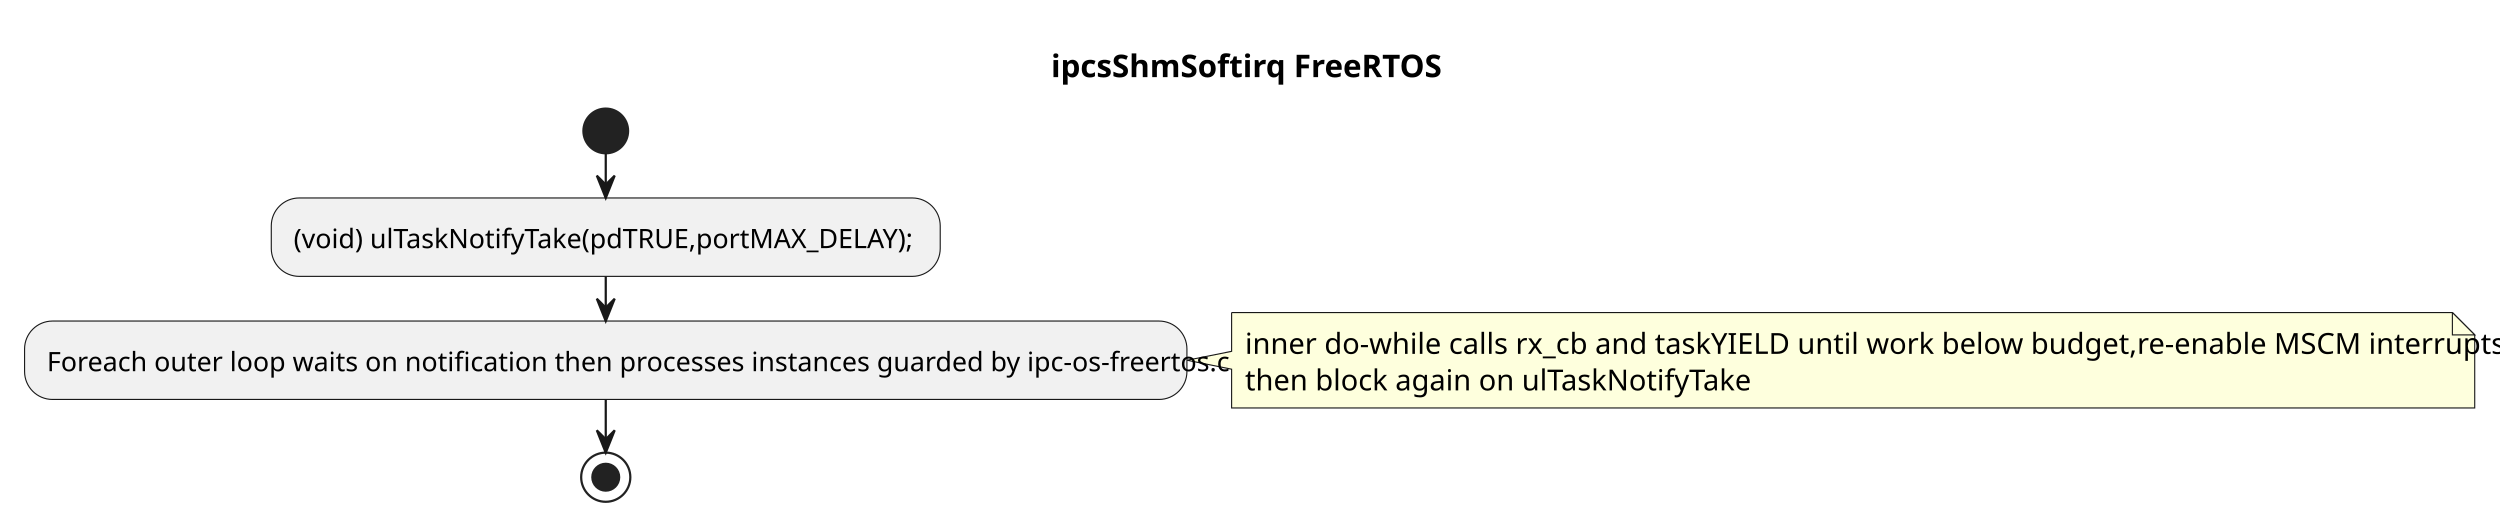
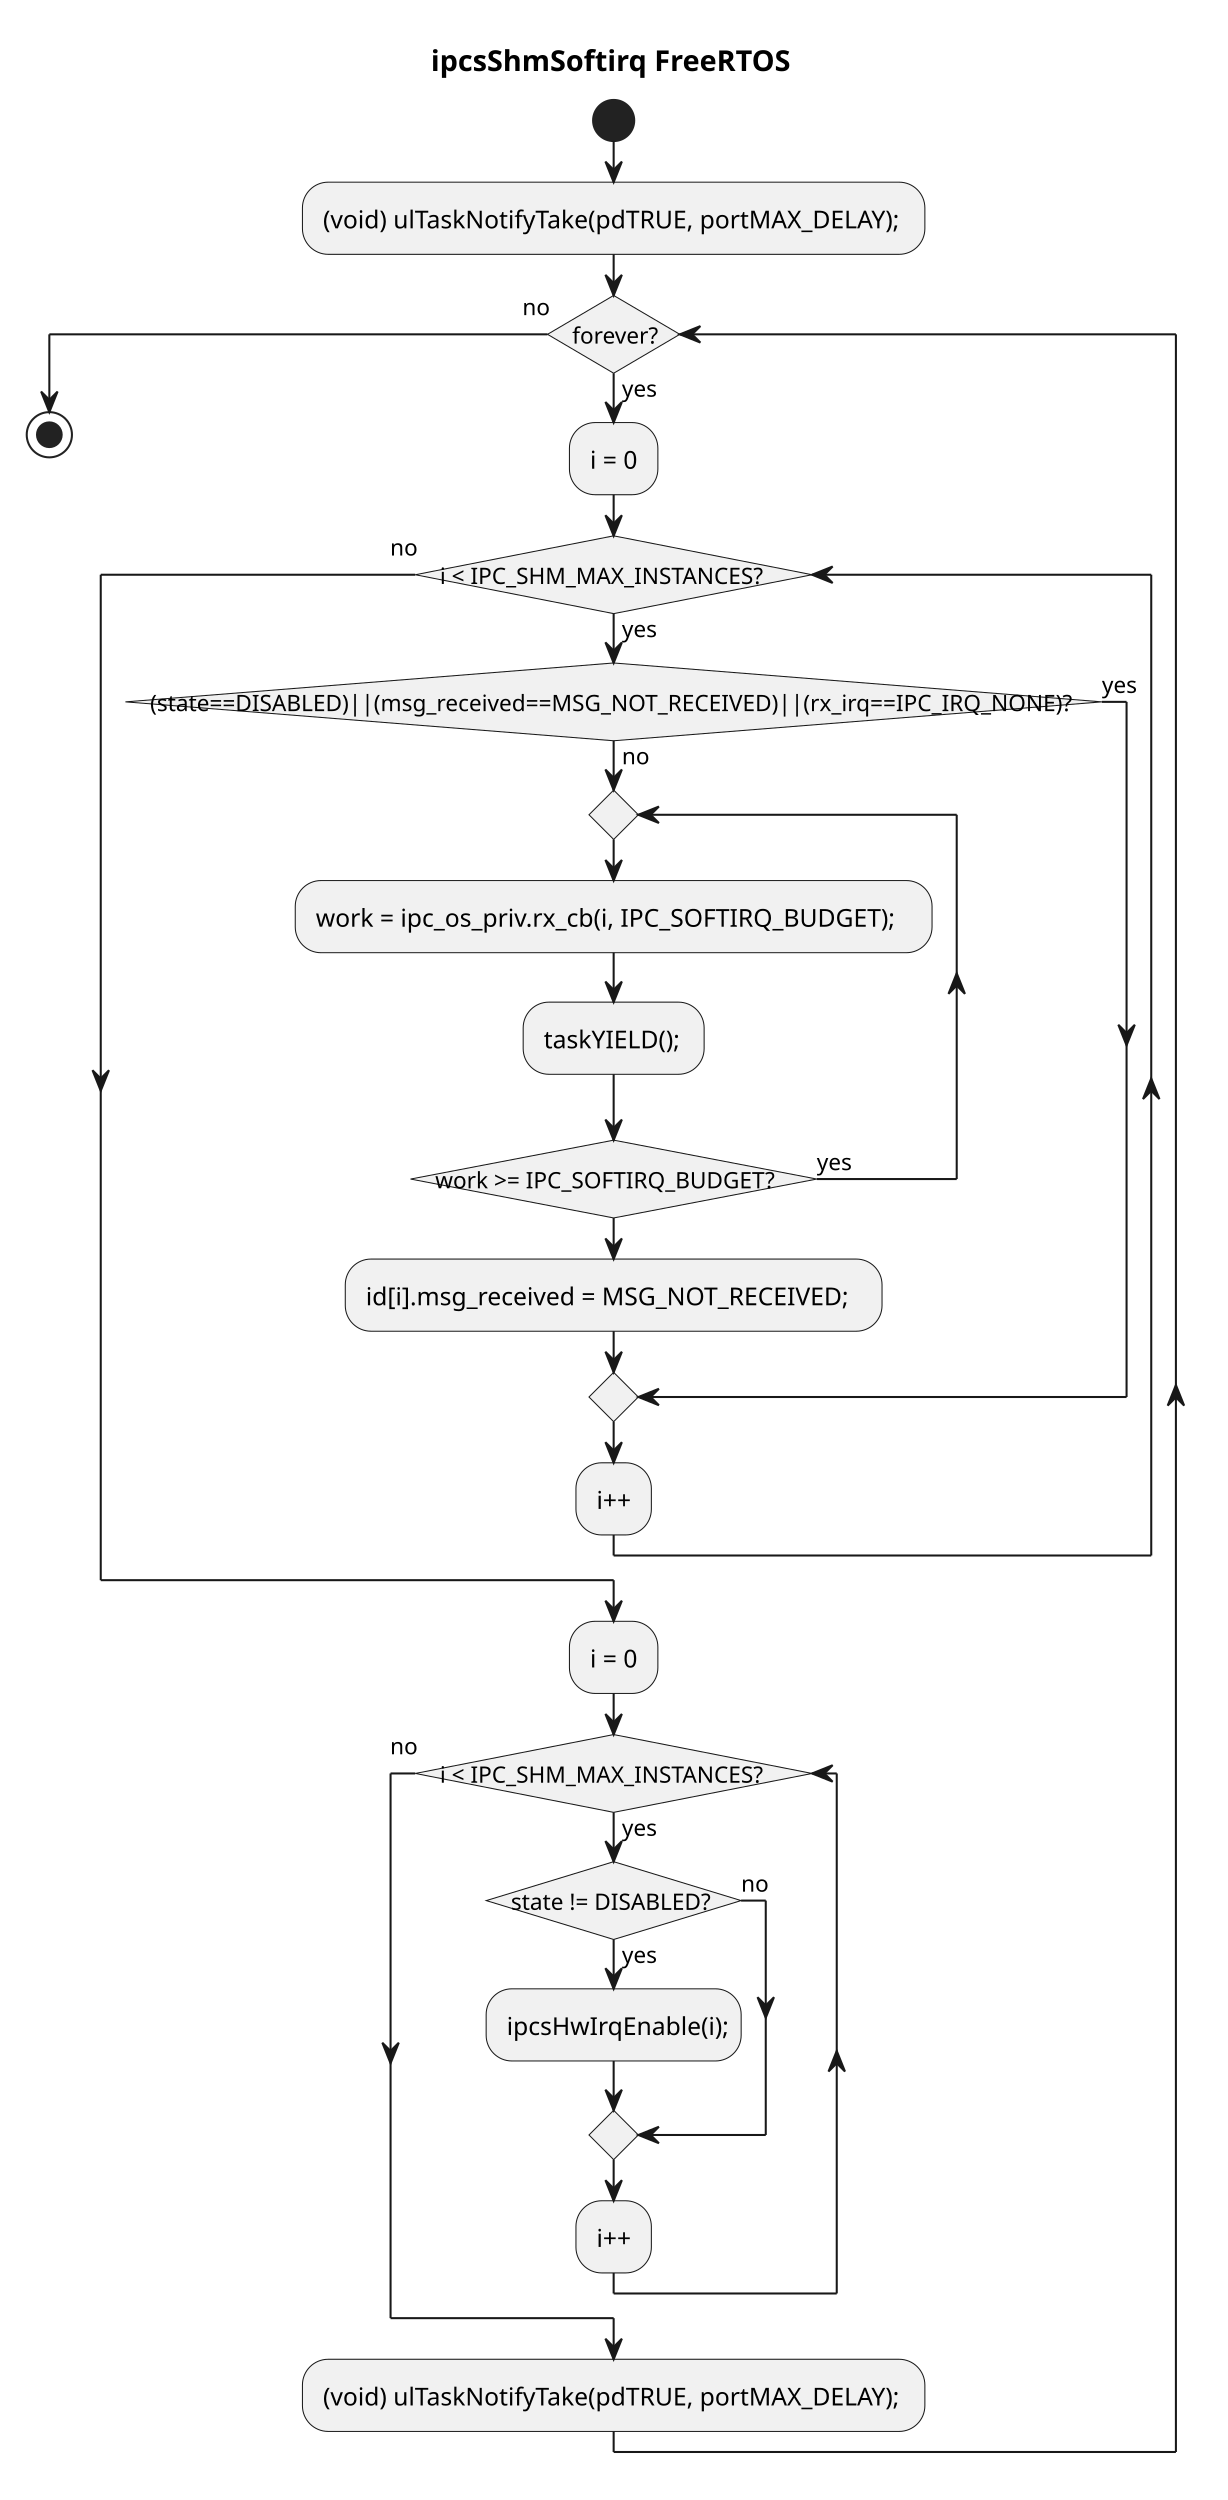
- <svg xmlns="http://www.w3.org/2000/svg" contentStyleType="text/css" data-diagram-type="ACTIVITY" height="235px" preserveAspectRatio="none" style="width:1119px;height:235px;background:#FFFFFF;" version="1.1" viewBox="0 0 1119 235" width="1119px" zoomAndPan="magnify">
+ <svg xmlns="http://www.w3.org/2000/svg" contentStyleType="text/css" data-diagram-type="ACTIVITY" height="1216px" preserveAspectRatio="none" style="width:597px;height:1216px;background:#FFFFFF;" version="1.1" viewBox="0 0 597 1216" width="597px" zoomAndPan="magnify">
  <defs />
  <g>
    <g class="title" data-source-line="4">
-       <text fill="#000000" font-family="sans-serif" font-size="14" font-weight="bold" lengthAdjust="spacing" textLength="175.807" x="470.44" y="34.533">ipcsShmSoftirq FreeRTOS</text>
+       <text fill="#000000" font-family="sans-serif" font-size="14" font-weight="bold" lengthAdjust="spacing" textLength="175.807" x="209.578" y="34.533">ipcsShmSoftirq FreeRTOS</text>
    </g>
-     <ellipse cx="271.134" cy="58.609" fill="#222222" rx="10" ry="10" style="stroke:#222222;stroke-width:1;" />
-     <rect fill="#F1F1F1" height="35.094" rx="12.5" ry="12.5" style="stroke:#181818;stroke-width:0.5;" width="299.416" x="121.426" y="88.609" />
-     <text fill="#000000" font-family="sans-serif" font-size="12" lengthAdjust="spacing" textLength="279.416" x="131.426" y="111.066">(void) ulTaskNotifyTake(pdTRUE,portMAX_DELAY);</text>
-     <path d="M551.268,139.898 L551.268,157.25 L531.268,161.25 L551.268,165.25 L551.268,182.602 A0,0 0 0 0 551.268,182.602 L1107.686,182.602 A0,0 0 0 0 1107.686,182.602 L1107.686,149.898 L1097.686,139.898 L551.268,139.898 A0,0 0 0 0 551.268,139.898" fill="#FEFFDD" style="stroke:#181818;stroke-width:0.5;" />
-     <path d="M1097.686,139.898 L1097.686,149.898 L1107.686,149.898 L1097.686,139.898" fill="#FEFFDD" style="stroke:#181818;stroke-width:0.5;" />
-     <text fill="#000000" font-family="sans-serif" font-size="13" lengthAdjust="spacing" textLength="535.418" x="557.268" y="158.394">inner do-while calls rx_cb and taskYIELD until work below budget,re-enable MSCM interrupts</text>
-     <text fill="#000000" font-family="sans-serif" font-size="13" lengthAdjust="spacing" textLength="216.785" x="557.268" y="174.745">then block again on ulTaskNotifyTake</text>
-     <rect fill="#F1F1F1" height="35.094" rx="12.5" ry="12.5" style="stroke:#181818;stroke-width:0.5;" width="520.268" x="11" y="143.703" />
-     <text fill="#000000" font-family="sans-serif" font-size="12" lengthAdjust="spacing" textLength="500.268" x="21" y="166.16">Foreach outer loop waits on notification then processes instances guarded by ipc-os-freertos.c</text>
-     <ellipse cx="271.134" cy="213.602" fill="none" rx="11" ry="11" style="stroke:#222222;stroke-width:1;" />
-     <ellipse cx="271.134" cy="213.602" fill="#222222" rx="6" ry="6" style="stroke:#222222;stroke-width:1;" />
-     <line style="stroke:#181818;stroke-width:1;" x1="271.134" x2="271.134" y1="68.609" y2="88.609" />
-     <polygon fill="#181818" points="267.134,78.609,271.134,88.609,275.134,78.609,271.134,82.609" style="stroke:#181818;stroke-width:1;" />
-     <line style="stroke:#181818;stroke-width:1;" x1="271.134" x2="271.134" y1="123.703" y2="143.703" />
-     <polygon fill="#181818" points="267.134,133.703,271.134,143.703,275.134,133.703,271.134,137.703" style="stroke:#181818;stroke-width:1;" />
-     <line style="stroke:#181818;stroke-width:1;" x1="271.134" x2="271.134" y1="178.797" y2="202.602" />
-     <polygon fill="#181818" points="267.134,192.602,271.134,202.602,275.134,192.602,271.134,196.602" style="stroke:#181818;stroke-width:1;" />
+     <ellipse cx="298.481" cy="58.609" fill="#222222" rx="10" ry="10" style="stroke:#222222;stroke-width:1;" />
+     <rect fill="#F1F1F1" height="35.094" rx="12.5" ry="12.5" style="stroke:#181818;stroke-width:0.5;" width="302.75" x="147.106" y="88.609" />
+     <text fill="#000000" font-family="sans-serif" font-size="12" lengthAdjust="spacing" textLength="282.75" x="157.106" y="111.066">(void) ulTaskNotifyTake(pdTRUE, portMAX_DELAY);</text>
+     <rect fill="#F1F1F1" height="35.094" rx="12.5" ry="12.5" style="stroke:#181818;stroke-width:0.5;" width="43.016" x="276.973" y="205.539" />
+     <text fill="#000000" font-family="sans-serif" font-size="12" lengthAdjust="spacing" textLength="23.016" x="286.973" y="227.996">i = 0</text>
+     <rect fill="#F1F1F1" height="35.094" rx="12.5" ry="12.5" style="stroke:#181818;stroke-width:0.5;" width="309.734" x="143.614" y="428.305" />
+     <text fill="#000000" font-family="sans-serif" font-size="12" lengthAdjust="spacing" textLength="289.734" x="153.614" y="450.762">work = ipc_os_priv.rx_cb(i, IPC_SOFTIRQ_BUDGET);</text>
+     <rect fill="#F1F1F1" height="35.094" rx="12.5" ry="12.5" style="stroke:#181818;stroke-width:0.5;" width="88.016" x="254.473" y="487.44" />
+     <text fill="#000000" font-family="sans-serif" font-size="12" lengthAdjust="spacing" textLength="68.016" x="264.473" y="509.897">taskYIELD();</text>
+     <polygon fill="#F1F1F1" points="298.481,384.305,310.481,396.305,298.481,408.305,286.481,396.305,298.481,384.305" style="stroke:#181818;stroke-width:0.5;" />
+     <polygon fill="#F1F1F1" points="298.481,554.574,397.281,573.492,298.481,592.41,199.682,573.492" style="stroke:#181818;stroke-width:0.5;" />
+     <text fill="#000000" font-family="sans-serif" font-size="11" lengthAdjust="spacing" textLength="173.599" x="211.682" y="577.993">work &gt;= IPC_SOFTIRQ_BUDGET?</text>
+     <text fill="#000000" font-family="sans-serif" font-size="11" lengthAdjust="spacing" textLength="17.118" x="397.281" y="569.157">yes</text>
+     <rect fill="#F1F1F1" height="35.094" rx="12.5" ry="12.5" style="stroke:#181818;stroke-width:0.5;" width="261.078" x="167.942" y="612.41" />
+     <text fill="#000000" font-family="sans-serif" font-size="12" lengthAdjust="spacing" textLength="241.078" x="177.942" y="634.867">id[i].msg_received = MSG_NOT_RECEIVED;</text>
+     <polygon fill="#F1F1F1" points="298.481,322.469,535.962,341.387,298.481,360.305,61,341.387" style="stroke:#181818;stroke-width:0.5;" />
+     <text fill="#000000" font-family="sans-serif" font-size="11" lengthAdjust="spacing" textLength="12.235" x="302.481" y="371.724">no</text>
+     <text fill="#000000" font-family="sans-serif" font-size="11" lengthAdjust="spacing" textLength="450.962" x="73" y="345.888">(state==DISABLED)||(msg_received==MSG_NOT_RECEIVED)||(rx_irq==IPC_IRQ_NONE)?</text>
+     <text fill="#000000" font-family="sans-serif" font-size="11" lengthAdjust="spacing" textLength="17.118" x="535.962" y="337.052">yes</text>
+     <polygon fill="#F1F1F1" points="298.481,667.504,310.481,679.504,298.481,691.504,286.481,679.504,298.481,667.504" style="stroke:#181818;stroke-width:0.5;" />
+     <rect fill="#F1F1F1" height="35.094" rx="12.5" ry="12.5" style="stroke:#181818;stroke-width:0.5;" width="36.682" x="280.14" y="711.504" />
+     <text fill="#000000" font-family="sans-serif" font-size="12" lengthAdjust="spacing" textLength="16.682" x="290.14" y="733.961">i++</text>
+     <polygon fill="#F1F1F1" points="298.481,260.633,394.993,279.551,298.481,298.469,201.97,279.551" style="stroke:#181818;stroke-width:0.5;" />
+     <text fill="#000000" font-family="sans-serif" font-size="11" lengthAdjust="spacing" textLength="17.118" x="302.481" y="309.888">yes</text>
+     <text fill="#000000" font-family="sans-serif" font-size="11" lengthAdjust="spacing" textLength="169.023" x="213.97" y="284.052">i &lt; IPC_SHM_MAX_INSTANCES?</text>
+     <text fill="#000000" font-family="sans-serif" font-size="11" lengthAdjust="spacing" textLength="12.235" x="189.734" y="270.216">no</text>
+     <rect fill="#F1F1F1" height="35.094" rx="12.5" ry="12.5" style="stroke:#181818;stroke-width:0.5;" width="43.016" x="276.973" y="788.598" />
+     <text fill="#000000" font-family="sans-serif" font-size="12" lengthAdjust="spacing" textLength="23.016" x="286.973" y="811.055">i = 0</text>
+     <rect fill="#F1F1F1" height="35.094" rx="12.5" ry="12.5" style="stroke:#181818;stroke-width:0.5;" width="124.033" x="236.465" y="967.363" />
+     <text fill="#000000" font-family="sans-serif" font-size="12" lengthAdjust="spacing" textLength="104.033" x="246.465" y="989.82">ipcsHwIrqEnable(i);</text>
+     <polygon fill="#F1F1F1" points="298.481,905.527,360.465,924.445,298.481,943.363,236.498,924.445" style="stroke:#181818;stroke-width:0.5;" />
+     <text fill="#000000" font-family="sans-serif" font-size="11" lengthAdjust="spacing" textLength="17.118" x="302.481" y="954.782">yes</text>
+     <text fill="#000000" font-family="sans-serif" font-size="11" lengthAdjust="spacing" textLength="99.967" x="248.498" y="928.946">state != DISABLED?</text>
+     <text fill="#000000" font-family="sans-serif" font-size="11" lengthAdjust="spacing" textLength="12.235" x="360.465" y="920.11">no</text>
+     <polygon fill="#F1F1F1" points="298.481,1026.457,310.481,1038.457,298.481,1050.457,286.481,1038.457,298.481,1026.457" style="stroke:#181818;stroke-width:0.5;" />
+     <rect fill="#F1F1F1" height="35.094" rx="12.5" ry="12.5" style="stroke:#181818;stroke-width:0.5;" width="36.682" x="280.14" y="1070.457" />
+     <text fill="#000000" font-family="sans-serif" font-size="12" lengthAdjust="spacing" textLength="16.682" x="290.14" y="1092.914">i++</text>
+     <polygon fill="#F1F1F1" points="298.481,843.691,394.993,862.609,298.481,881.527,201.97,862.609" style="stroke:#181818;stroke-width:0.5;" />
+     <text fill="#000000" font-family="sans-serif" font-size="11" lengthAdjust="spacing" textLength="17.118" x="302.481" y="892.946">yes</text>
+     <text fill="#000000" font-family="sans-serif" font-size="11" lengthAdjust="spacing" textLength="169.023" x="213.97" y="867.11">i &lt; IPC_SHM_MAX_INSTANCES?</text>
+     <text fill="#000000" font-family="sans-serif" font-size="11" lengthAdjust="spacing" textLength="12.235" x="189.734" y="853.274">no</text>
+     <rect fill="#F1F1F1" height="35.094" rx="12.5" ry="12.5" style="stroke:#181818;stroke-width:0.5;" width="302.75" x="147.106" y="1147.551" />
+     <text fill="#000000" font-family="sans-serif" font-size="12" lengthAdjust="spacing" textLength="282.75" x="157.106" y="1170.008">(void) ulTaskNotifyTake(pdTRUE, portMAX_DELAY);</text>
+     <polygon fill="#F1F1F1" points="298.481,143.703,330.658,162.621,298.481,181.539,266.305,162.621" style="stroke:#181818;stroke-width:0.5;" />
+     <text fill="#000000" font-family="sans-serif" font-size="11" lengthAdjust="spacing" textLength="17.118" x="302.481" y="192.958">yes</text>
+     <text fill="#000000" font-family="sans-serif" font-size="11" lengthAdjust="spacing" textLength="40.353" x="278.305" y="167.122">forever?</text>
+     <text fill="#000000" font-family="sans-serif" font-size="11" lengthAdjust="spacing" textLength="12.235" x="254.069" y="153.286">no</text>
+     <ellipse cx="24" cy="211.457" fill="none" rx="11" ry="11" style="stroke:#222222;stroke-width:1;" />
+     <ellipse cx="24" cy="211.457" fill="#222222" rx="6" ry="6" style="stroke:#222222;stroke-width:1;" />
+     <line style="stroke:#181818;stroke-width:1;" x1="298.481" x2="298.481" y1="68.609" y2="88.609" />
+     <polygon fill="#181818" points="294.481,78.609,298.481,88.609,302.481,78.609,298.481,82.609" style="stroke:#181818;stroke-width:1;" />
+     <line style="stroke:#181818;stroke-width:1;" x1="298.481" x2="298.481" y1="463.398" y2="487.44" />
+     <polygon fill="#181818" points="294.481,477.44,298.481,487.44,302.481,477.44,298.481,481.44" style="stroke:#181818;stroke-width:1;" />
+     <line style="stroke:#181818;stroke-width:1;" x1="298.481" x2="298.481" y1="408.305" y2="428.305" />
+     <polygon fill="#181818" points="294.481,418.305,298.481,428.305,302.481,418.305,298.481,422.305" style="stroke:#181818;stroke-width:1;" />
+     <line style="stroke:#181818;stroke-width:1;" x1="397.281" x2="465.348" y1="573.492" y2="573.492" />
+     <polygon fill="#181818" points="461.348,483.398,465.348,473.398,469.348,483.398,465.348,479.398" style="stroke:#181818;stroke-width:1;" />
+     <line style="stroke:#181818;stroke-width:1;" x1="465.348" x2="465.348" y1="396.305" y2="573.492" />
+     <line style="stroke:#181818;stroke-width:1;" x1="465.348" x2="310.481" y1="396.305" y2="396.305" />
+     <polygon fill="#181818" points="320.481,392.305,310.481,396.305,320.481,400.305,316.481,396.305" style="stroke:#181818;stroke-width:1;" />
+     <line style="stroke:#181818;stroke-width:1;" x1="298.481" x2="298.481" y1="522.533" y2="554.574" />
+     <polygon fill="#181818" points="294.481,544.574,298.481,554.574,302.481,544.574,298.481,548.574" style="stroke:#181818;stroke-width:1;" />
+     <line style="stroke:#181818;stroke-width:1;" x1="298.481" x2="298.481" y1="592.41" y2="612.41" />
+     <polygon fill="#181818" points="294.481,602.41,298.481,612.41,302.481,602.41,298.481,606.41" style="stroke:#181818;stroke-width:1;" />
+     <line style="stroke:#181818;stroke-width:1;" x1="298.481" x2="298.481" y1="360.305" y2="384.305" />
+     <polygon fill="#181818" points="294.481,374.305,298.481,384.305,302.481,374.305,298.481,378.305" style="stroke:#181818;stroke-width:1;" />
+     <line style="stroke:#181818;stroke-width:1;" x1="535.962" x2="547.962" y1="341.387" y2="341.387" />
+     <polygon fill="#181818" points="543.962,498.445,547.962,508.445,551.962,498.445,547.962,502.445" style="stroke:#181818;stroke-width:1;" />
+     <line style="stroke:#181818;stroke-width:1;" x1="547.962" x2="547.962" y1="341.387" y2="679.504" />
+     <line style="stroke:#181818;stroke-width:1;" x1="547.962" x2="310.481" y1="679.504" y2="679.504" />
+     <polygon fill="#181818" points="320.481,675.504,310.481,679.504,320.481,683.504,316.481,679.504" style="stroke:#181818;stroke-width:1;" />
+     <line style="stroke:#181818;stroke-width:1;" x1="298.481" x2="298.481" y1="647.504" y2="667.504" />
+     <polygon fill="#181818" points="294.481,657.504,298.481,667.504,302.481,657.504,298.481,661.504" style="stroke:#181818;stroke-width:1;" />
+     <line style="stroke:#181818;stroke-width:1;" x1="298.481" x2="298.481" y1="691.504" y2="711.504" />
+     <polygon fill="#181818" points="294.481,701.504,298.481,711.504,302.481,701.504,298.481,705.504" style="stroke:#181818;stroke-width:1;" />
+     <line style="stroke:#181818;stroke-width:1;" x1="298.481" x2="298.481" y1="298.469" y2="322.469" />
+     <polygon fill="#181818" points="294.481,312.469,298.481,322.469,302.481,312.469,298.481,316.469" style="stroke:#181818;stroke-width:1;" />
+     <line style="stroke:#181818;stroke-width:1;" x1="298.481" x2="298.481" y1="746.598" y2="756.598" />
+     <line style="stroke:#181818;stroke-width:1;" x1="298.481" x2="559.962" y1="756.598" y2="756.598" />
+     <polygon fill="#181818" points="555.962,534.574,559.962,524.574,563.962,534.574,559.962,530.574" style="stroke:#181818;stroke-width:1;" />
+     <line style="stroke:#181818;stroke-width:1;" x1="559.962" x2="559.962" y1="279.551" y2="756.598" />
+     <line style="stroke:#181818;stroke-width:1;" x1="559.962" x2="394.993" y1="279.551" y2="279.551" />
+     <polygon fill="#181818" points="404.993,275.551,394.993,279.551,404.993,283.551,400.993,279.551" style="stroke:#181818;stroke-width:1;" />
+     <line style="stroke:#181818;stroke-width:1;" x1="201.97" x2="49" y1="279.551" y2="279.551" />
+     <polygon fill="#181818" points="45,520.574,49,530.574,53,520.574,49,524.574" style="stroke:#181818;stroke-width:1;" />
+     <line style="stroke:#181818;stroke-width:1;" x1="49" x2="49" y1="279.551" y2="768.598" />
+     <line style="stroke:#181818;stroke-width:1;" x1="49" x2="298.481" y1="768.598" y2="768.598" />
+     <line style="stroke:#181818;stroke-width:1;" x1="298.481" x2="298.481" y1="768.598" y2="788.598" />
+     <polygon fill="#181818" points="294.481,778.598,298.481,788.598,302.481,778.598,298.481,782.598" style="stroke:#181818;stroke-width:1;" />
+     <line style="stroke:#181818;stroke-width:1;" x1="298.481" x2="298.481" y1="240.633" y2="260.633" />
+     <polygon fill="#181818" points="294.481,250.633,298.481,260.633,302.481,250.633,298.481,254.633" style="stroke:#181818;stroke-width:1;" />
+     <line style="stroke:#181818;stroke-width:1;" x1="298.481" x2="298.481" y1="943.363" y2="967.363" />
+     <polygon fill="#181818" points="294.481,957.363,298.481,967.363,302.481,957.363,298.481,961.363" style="stroke:#181818;stroke-width:1;" />
+     <line style="stroke:#181818;stroke-width:1;" x1="360.465" x2="372.465" y1="924.445" y2="924.445" />
+     <polygon fill="#181818" points="368.465,971.451,372.465,981.451,376.465,971.451,372.465,975.451" style="stroke:#181818;stroke-width:1;" />
+     <line style="stroke:#181818;stroke-width:1;" x1="372.465" x2="372.465" y1="924.445" y2="1038.457" />
+     <line style="stroke:#181818;stroke-width:1;" x1="372.465" x2="310.481" y1="1038.457" y2="1038.457" />
+     <polygon fill="#181818" points="320.481,1034.457,310.481,1038.457,320.481,1042.457,316.481,1038.457" style="stroke:#181818;stroke-width:1;" />
+     <line style="stroke:#181818;stroke-width:1;" x1="298.481" x2="298.481" y1="1002.457" y2="1026.457" />
+     <polygon fill="#181818" points="294.481,1016.457,298.481,1026.457,302.481,1016.457,298.481,1020.457" style="stroke:#181818;stroke-width:1;" />
+     <line style="stroke:#181818;stroke-width:1;" x1="298.481" x2="298.481" y1="1050.457" y2="1070.457" />
+     <polygon fill="#181818" points="294.481,1060.457,298.481,1070.457,302.481,1060.457,298.481,1064.457" style="stroke:#181818;stroke-width:1;" />
+     <line style="stroke:#181818;stroke-width:1;" x1="298.481" x2="298.481" y1="881.527" y2="905.527" />
+     <polygon fill="#181818" points="294.481,895.527,298.481,905.527,302.481,895.527,298.481,899.527" style="stroke:#181818;stroke-width:1;" />
+     <line style="stroke:#181818;stroke-width:1;" x1="298.481" x2="298.481" y1="1105.551" y2="1115.551" />
+     <line style="stroke:#181818;stroke-width:1;" x1="298.481" x2="406.993" y1="1115.551" y2="1115.551" />
+     <polygon fill="#181818" points="402.993,1007.58,406.993,997.58,410.993,1007.58,406.993,1003.58" style="stroke:#181818;stroke-width:1;" />
+     <line style="stroke:#181818;stroke-width:1;" x1="406.993" x2="406.993" y1="862.609" y2="1115.551" />
+     <line style="stroke:#181818;stroke-width:1;" x1="406.993" x2="394.993" y1="862.609" y2="862.609" />
+     <polygon fill="#181818" points="404.993,858.609,394.993,862.609,404.993,866.609,400.993,862.609" style="stroke:#181818;stroke-width:1;" />
+     <line style="stroke:#181818;stroke-width:1;" x1="201.97" x2="189.97" y1="862.609" y2="862.609" />
+     <polygon fill="#181818" points="185.97,993.58,189.97,1003.58,193.97,993.58,189.97,997.58" style="stroke:#181818;stroke-width:1;" />
+     <line style="stroke:#181818;stroke-width:1;" x1="189.97" x2="189.97" y1="862.609" y2="1127.551" />
+     <line style="stroke:#181818;stroke-width:1;" x1="189.97" x2="298.481" y1="1127.551" y2="1127.551" />
+     <line style="stroke:#181818;stroke-width:1;" x1="298.481" x2="298.481" y1="1127.551" y2="1147.551" />
+     <polygon fill="#181818" points="294.481,1137.551,298.481,1147.551,302.481,1137.551,298.481,1141.551" style="stroke:#181818;stroke-width:1;" />
+     <line style="stroke:#181818;stroke-width:1;" x1="298.481" x2="298.481" y1="823.691" y2="843.691" />
+     <polygon fill="#181818" points="294.481,833.691,298.481,843.691,302.481,833.691,298.481,837.691" style="stroke:#181818;stroke-width:1;" />
+     <line style="stroke:#181818;stroke-width:1;" x1="298.481" x2="298.481" y1="181.539" y2="205.539" />
+     <polygon fill="#181818" points="294.481,195.539,298.481,205.539,302.481,195.539,298.481,199.539" style="stroke:#181818;stroke-width:1;" />
+     <line style="stroke:#181818;stroke-width:1;" x1="298.481" x2="298.481" y1="1182.645" y2="1192.645" />
+     <line style="stroke:#181818;stroke-width:1;" x1="298.481" x2="571.962" y1="1192.645" y2="1192.645" />
+     <polygon fill="#181818" points="567.962,683.674,571.962,673.674,575.962,683.674,571.962,679.674" style="stroke:#181818;stroke-width:1;" />
+     <line style="stroke:#181818;stroke-width:1;" x1="571.962" x2="571.962" y1="162.621" y2="1192.645" />
+     <line style="stroke:#181818;stroke-width:1;" x1="571.962" x2="330.658" y1="162.621" y2="162.621" />
+     <polygon fill="#181818" points="340.658,158.621,330.658,162.621,340.658,166.621,336.658,162.621" style="stroke:#181818;stroke-width:1;" />
+     <line style="stroke:#181818;stroke-width:1;" x1="266.305" x2="24" y1="162.621" y2="162.621" />
+     <line style="stroke:#181818;stroke-width:1;" x1="24" x2="24" y1="162.621" y2="200.457" />
+     <polygon fill="#181818" points="20,190.457,24,200.457,28,190.457,24,194.457" style="stroke:#181818;stroke-width:1;" />
+     <line style="stroke:#181818;stroke-width:1;" x1="298.481" x2="298.481" y1="123.703" y2="143.703" />
+     <polygon fill="#181818" points="294.481,133.703,298.481,143.703,302.481,133.703,298.481,137.703" style="stroke:#181818;stroke-width:1;" />
  </g>
</svg>
